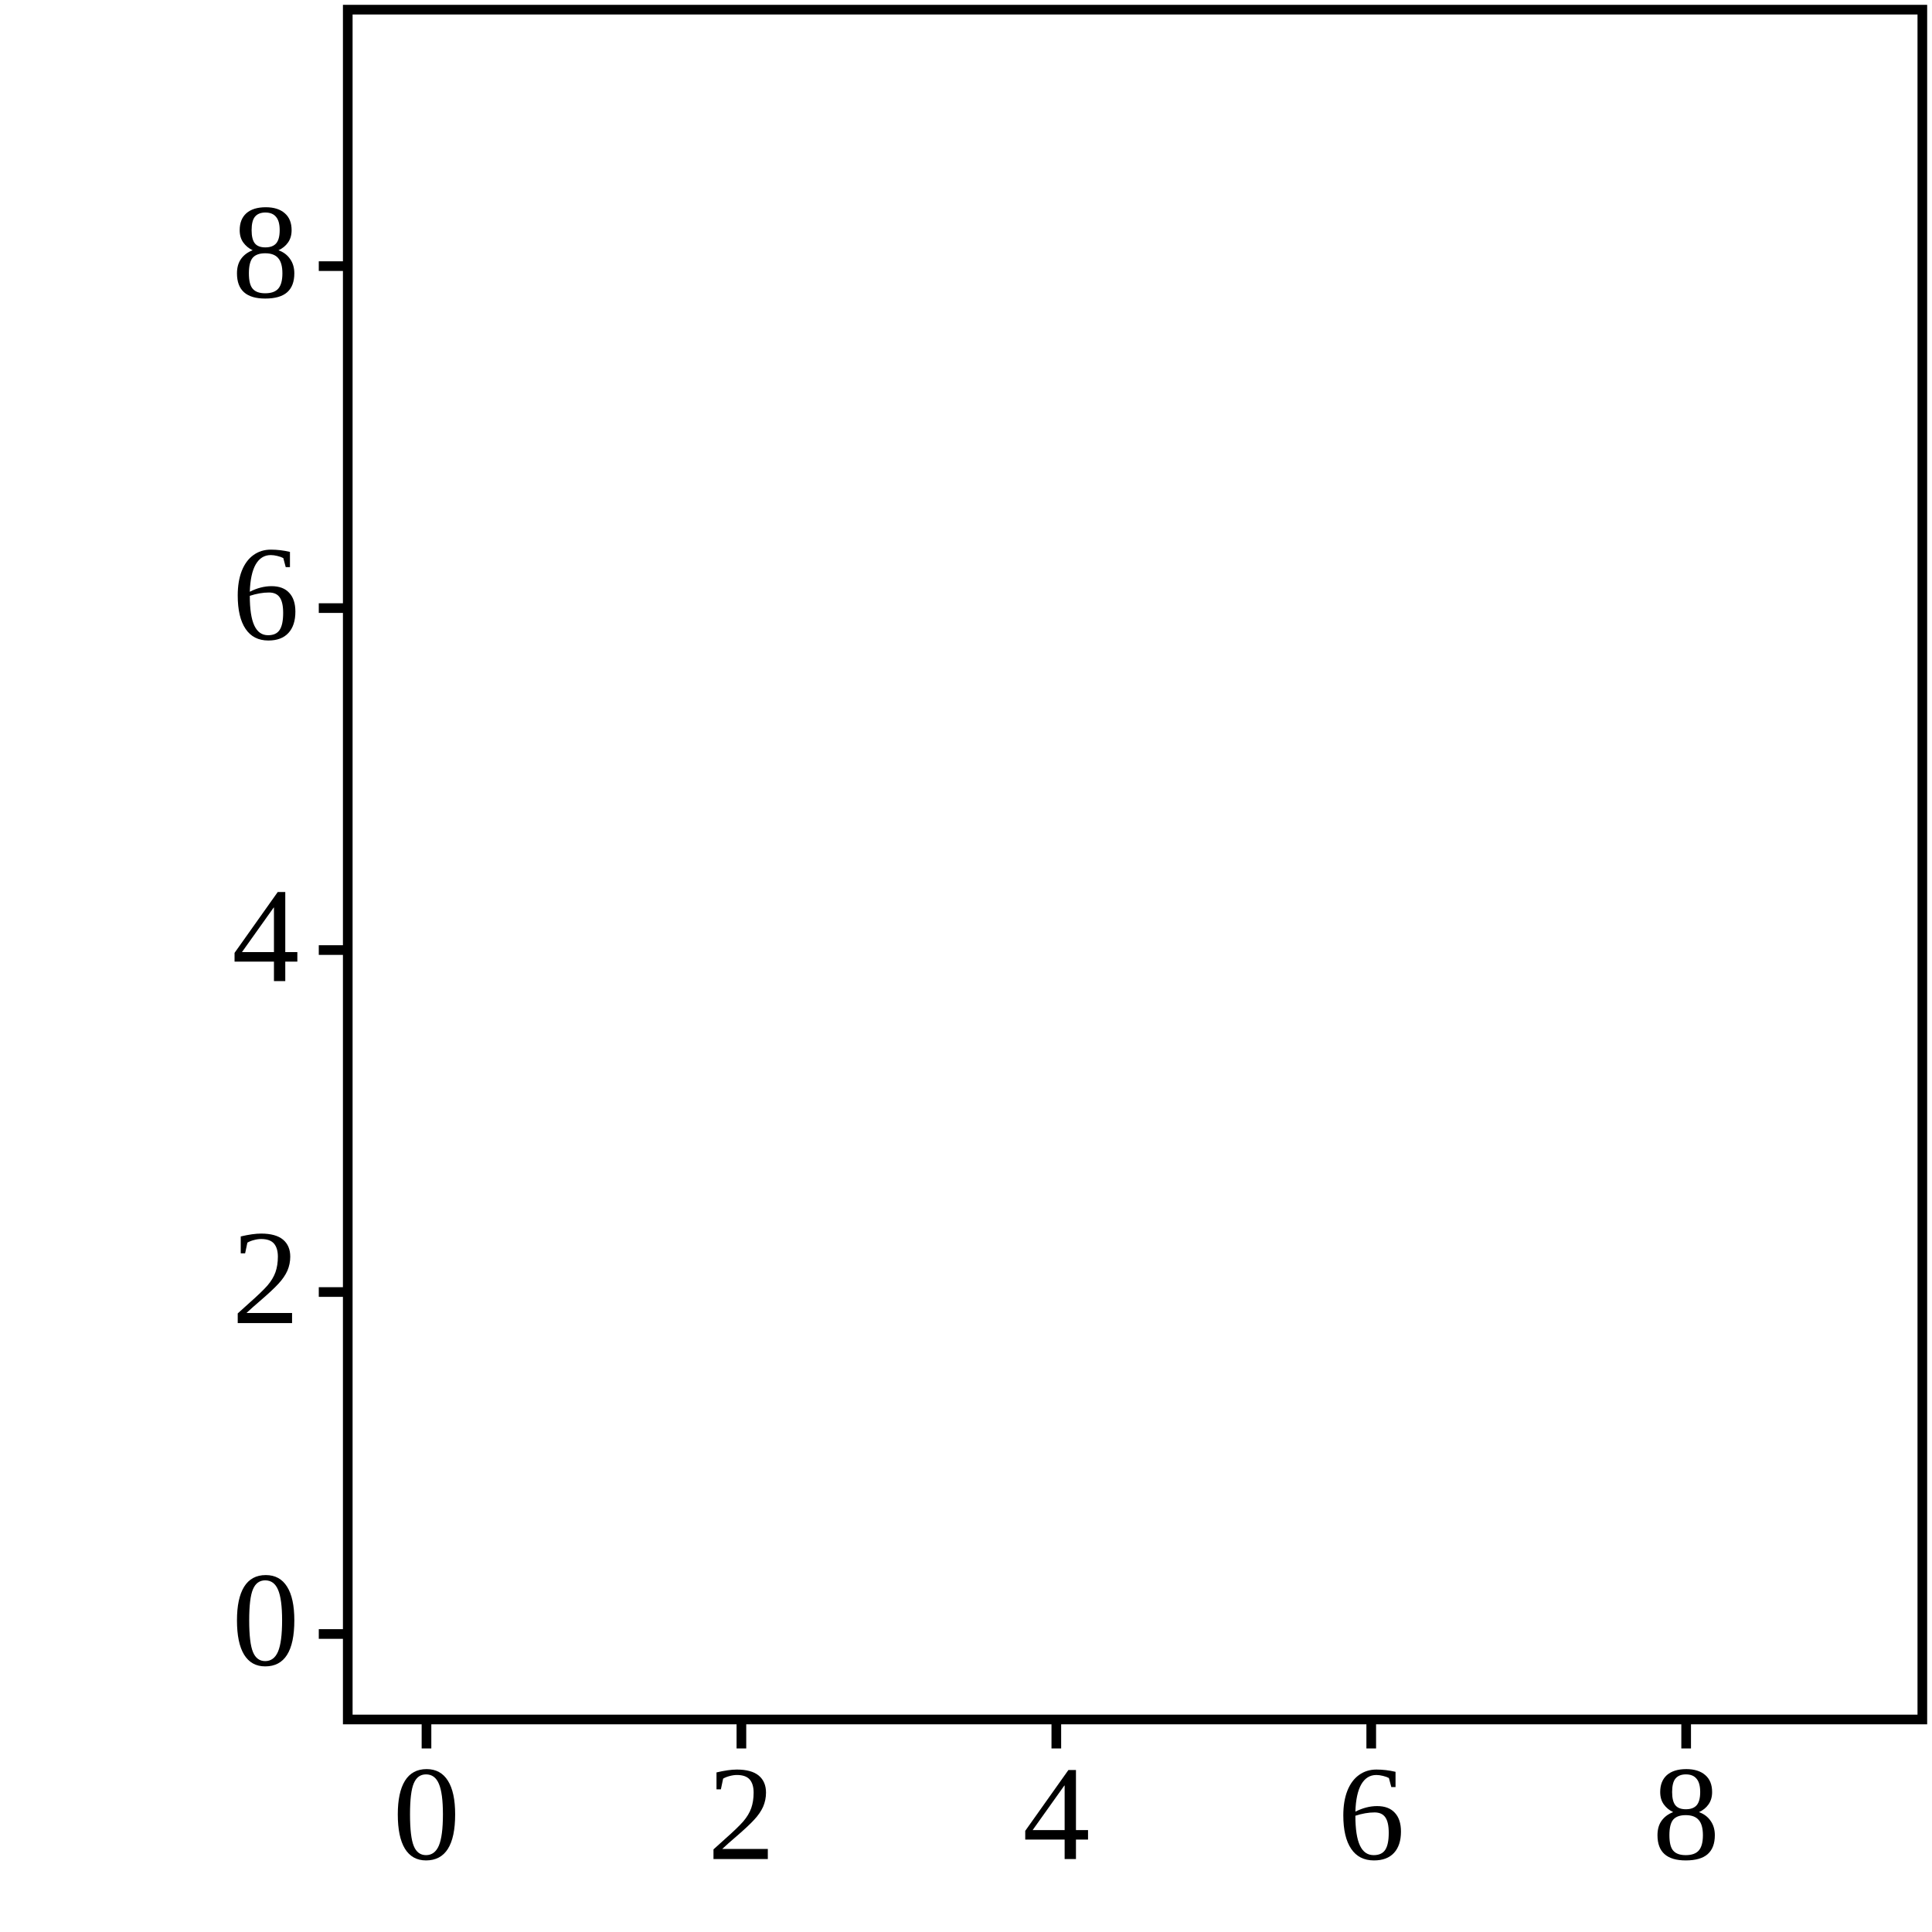
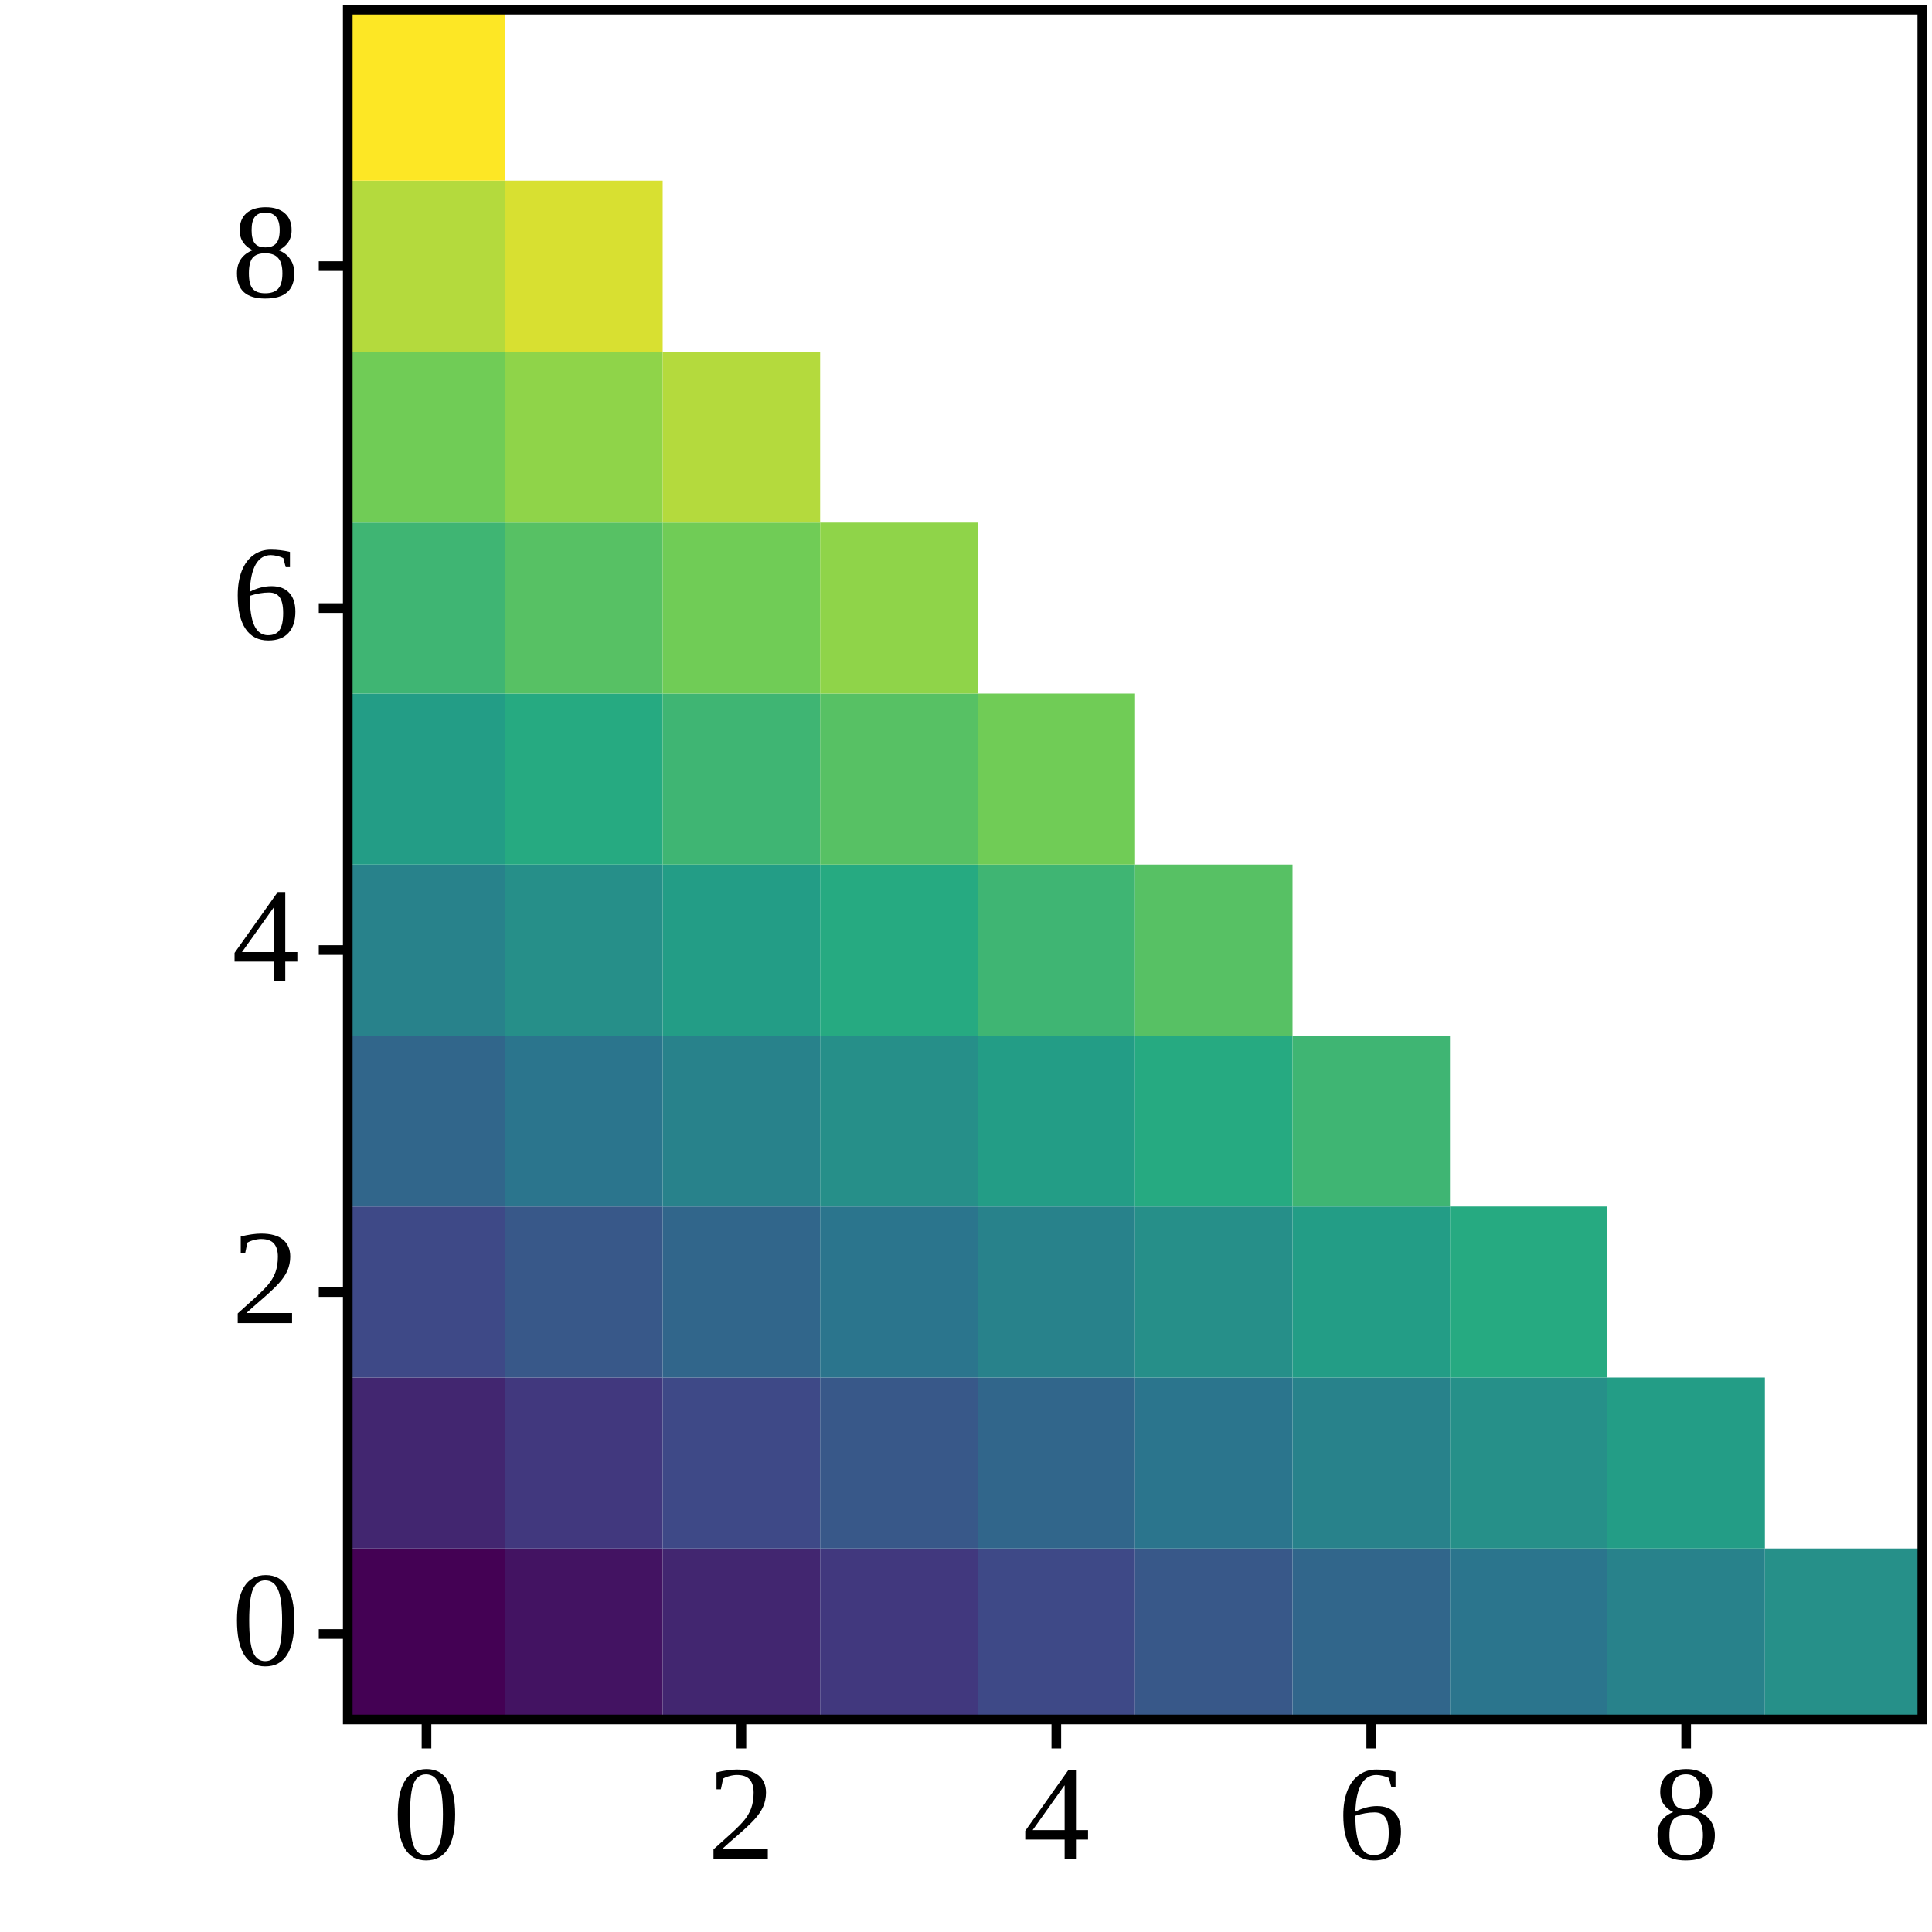
- <svg xmlns="http://www.w3.org/2000/svg" viewBox="0 0 200 200" height="100%" width="100%" id="id0000000084">
-   <g id="id0000000085">
-     <clipPath id="id0000000085clipper">
-       <polygon points="36,1 36,178 199,178 199,1 " id="id0000000089" class="rectangle" />
+ <svg xmlns="http://www.w3.org/2000/svg" viewBox="0 0 200 200" height="100%" width="100%" id="id0000000060">
+   <g id="id0000000061">
+     <clipPath id="id0000000061clipper">
+       <polygon points="36,1 36,178 199,178 199,1 " id="id0000000065" class="rectangle" />
    </clipPath>
-     <g clip-path="url(#id0000000085clipper)" id="id0000000087">
-       <g stroke-width="0" id="id0000000088">
-         <polygon points="nan,nan nan,nan nan,nan nan,nan " fill="rgb( 68, 1, 84 )" stroke-width="0" id="id0000000090" class="rectangle" />
-         <polygon points="nan,nan nan,nan nan,nan nan,nan " fill="rgb( 67, 19, 98 )" stroke-width="0" id="id0000000091" class="rectangle" />
-         <polygon points="nan,nan nan,nan nan,nan nan,nan " fill="rgb( 66, 38, 112 )" stroke-width="0" id="id0000000092" class="rectangle" />
-         <polygon points="nan,nan nan,nan nan,nan nan,nan " fill="rgb( 65, 56, 126 )" stroke-width="0" id="id0000000093" class="rectangle" />
-         <polygon points="nan,nan nan,nan nan,nan nan,nan " fill="rgb( 62, 73, 135 )" stroke-width="0" id="id0000000094" class="rectangle" />
-         <polygon points="nan,nan nan,nan nan,nan nan,nan " fill="rgb( 56, 88, 137 )" stroke-width="0" id="id0000000095" class="rectangle" />
-         <polygon points="nan,nan nan,nan nan,nan nan,nan " fill="rgb( 49, 102, 139 )" stroke-width="0" id="id0000000096" class="rectangle" />
-         <polygon points="nan,nan nan,nan nan,nan nan,nan " fill="rgb( 43, 117, 141 )" stroke-width="0" id="id0000000097" class="rectangle" />
-         <polygon points="nan,nan nan,nan nan,nan nan,nan " fill="rgb( 40, 130, 139 )" stroke-width="0" id="id0000000098" class="rectangle" />
-         <polygon points="nan,nan nan,nan nan,nan nan,nan " fill="rgb( 38, 144, 137 )" stroke-width="0" id="id0000000099" class="rectangle" />
-         <polygon points="nan,nan nan,nan nan,nan nan,nan " fill="rgb( 66, 38, 112 )" stroke-width="0" id="id0000000100" class="rectangle" />
-         <polygon points="nan,nan nan,nan nan,nan nan,nan " fill="rgb( 65, 56, 126 )" stroke-width="0" id="id0000000101" class="rectangle" />
-         <polygon points="nan,nan nan,nan nan,nan nan,nan " fill="rgb( 62, 73, 135 )" stroke-width="0" id="id0000000102" class="rectangle" />
-         <polygon points="nan,nan nan,nan nan,nan nan,nan " fill="rgb( 56, 88, 137 )" stroke-width="0" id="id0000000103" class="rectangle" />
-         <polygon points="nan,nan nan,nan nan,nan nan,nan " fill="rgb( 49, 102, 139 )" stroke-width="0" id="id0000000104" class="rectangle" />
-         <polygon points="nan,nan nan,nan nan,nan nan,nan " fill="rgb( 43, 117, 141 )" stroke-width="0" id="id0000000105" class="rectangle" />
-         <polygon points="nan,nan nan,nan nan,nan nan,nan " fill="rgb( 40, 130, 139 )" stroke-width="0" id="id0000000106" class="rectangle" />
-         <polygon points="nan,nan nan,nan nan,nan nan,nan " fill="rgb( 38, 144, 137 )" stroke-width="0" id="id0000000107" class="rectangle" />
-         <polygon points="nan,nan nan,nan nan,nan nan,nan " fill="rgb( 35, 157, 134 )" stroke-width="0" id="id0000000108" class="rectangle" />
-         <polygon points="nan,nan nan,nan nan,nan nan,nan " fill="rgb( 62, 73, 135 )" stroke-width="0" id="id0000000109" class="rectangle" />
-         <polygon points="nan,nan nan,nan nan,nan nan,nan " fill="rgb( 56, 88, 137 )" stroke-width="0" id="id0000000110" class="rectangle" />
-         <polygon points="nan,nan nan,nan nan,nan nan,nan " fill="rgb( 49, 102, 139 )" stroke-width="0" id="id0000000111" class="rectangle" />
-         <polygon points="nan,nan nan,nan nan,nan nan,nan " fill="rgb( 43, 117, 141 )" stroke-width="0" id="id0000000112" class="rectangle" />
-         <polygon points="nan,nan nan,nan nan,nan nan,nan " fill="rgb( 40, 130, 139 )" stroke-width="0" id="id0000000113" class="rectangle" />
-         <polygon points="nan,nan nan,nan nan,nan nan,nan " fill="rgb( 38, 143, 137 )" stroke-width="0" id="id0000000114" class="rectangle" />
-         <polygon points="nan,nan nan,nan nan,nan nan,nan " fill="rgb( 35, 157, 134 )" stroke-width="0" id="id0000000115" class="rectangle" />
-         <polygon points="nan,nan nan,nan nan,nan nan,nan " fill="rgb( 38, 170, 129 )" stroke-width="0" id="id0000000116" class="rectangle" />
-         <polygon points="nan,nan nan,nan nan,nan nan,nan " fill="rgb( 49, 102, 139 )" stroke-width="0" id="id0000000117" class="rectangle" />
-         <polygon points="nan,nan nan,nan nan,nan nan,nan " fill="rgb( 43, 117, 141 )" stroke-width="0" id="id0000000118" class="rectangle" />
-         <polygon points="nan,nan nan,nan nan,nan nan,nan " fill="rgb( 40, 130, 139 )" stroke-width="0" id="id0000000119" class="rectangle" />
-         <polygon points="nan,nan nan,nan nan,nan nan,nan " fill="rgb( 38, 143, 137 )" stroke-width="0" id="id0000000120" class="rectangle" />
-         <polygon points="nan,nan nan,nan nan,nan nan,nan " fill="rgb( 35, 157, 134 )" stroke-width="0" id="id0000000121" class="rectangle" />
-         <polygon points="nan,nan nan,nan nan,nan nan,nan " fill="rgb( 38, 170, 129 )" stroke-width="0" id="id0000000122" class="rectangle" />
-         <polygon points="nan,nan nan,nan nan,nan nan,nan " fill="rgb( 63, 181, 115 )" stroke-width="0" id="id0000000123" class="rectangle" />
-         <polygon points="nan,nan nan,nan nan,nan nan,nan " fill="rgb( 40, 130, 139 )" stroke-width="0" id="id0000000124" class="rectangle" />
-         <polygon points="nan,nan nan,nan nan,nan nan,nan " fill="rgb( 38, 143, 137 )" stroke-width="0" id="id0000000125" class="rectangle" />
-         <polygon points="nan,nan nan,nan nan,nan nan,nan " fill="rgb( 35, 157, 134 )" stroke-width="0" id="id0000000126" class="rectangle" />
-         <polygon points="nan,nan nan,nan nan,nan nan,nan " fill="rgb( 38, 170, 129 )" stroke-width="0" id="id0000000127" class="rectangle" />
-         <polygon points="nan,nan nan,nan nan,nan nan,nan " fill="rgb( 63, 181, 115 )" stroke-width="0" id="id0000000128" class="rectangle" />
-         <polygon points="nan,nan nan,nan nan,nan nan,nan " fill="rgb( 87, 193, 100 )" stroke-width="0" id="id0000000129" class="rectangle" />
-         <polygon points="nan,nan nan,nan nan,nan nan,nan " fill="rgb( 35, 157, 134 )" stroke-width="0" id="id0000000130" class="rectangle" />
-         <polygon points="nan,nan nan,nan nan,nan nan,nan " fill="rgb( 38, 170, 129 )" stroke-width="0" id="id0000000131" class="rectangle" />
-         <polygon points="nan,nan nan,nan nan,nan nan,nan " fill="rgb( 63, 181, 115 )" stroke-width="0" id="id0000000132" class="rectangle" />
-         <polygon points="nan,nan nan,nan nan,nan nan,nan " fill="rgb( 87, 193, 100 )" stroke-width="0" id="id0000000133" class="rectangle" />
-         <polygon points="nan,nan nan,nan nan,nan nan,nan " fill="rgb( 112, 204, 86 )" stroke-width="0" id="id0000000134" class="rectangle" />
-         <polygon points="nan,nan nan,nan nan,nan nan,nan " fill="rgb( 63, 181, 115 )" stroke-width="0" id="id0000000135" class="rectangle" />
-         <polygon points="nan,nan nan,nan nan,nan nan,nan " fill="rgb( 87, 193, 100 )" stroke-width="0" id="id0000000136" class="rectangle" />
-         <polygon points="nan,nan nan,nan nan,nan nan,nan " fill="rgb( 112, 204, 86 )" stroke-width="0" id="id0000000137" class="rectangle" />
-         <polygon points="nan,nan nan,nan nan,nan nan,nan " fill="rgb( 143, 212, 73 )" stroke-width="0" id="id0000000138" class="rectangle" />
-         <polygon points="nan,nan nan,nan nan,nan nan,nan " fill="rgb( 112, 204, 86 )" stroke-width="0" id="id0000000139" class="rectangle" />
-         <polygon points="nan,nan nan,nan nan,nan nan,nan " fill="rgb( 143, 212, 73 )" stroke-width="0" id="id0000000140" class="rectangle" />
-         <polygon points="nan,nan nan,nan nan,nan nan,nan " fill="rgb( 180, 218, 61 )" stroke-width="0" id="id0000000141" class="rectangle" />
-         <polygon points="nan,nan nan,nan nan,nan nan,nan " fill="rgb( 180, 218, 61 )" stroke-width="0" id="id0000000142" class="rectangle" />
-         <polygon points="nan,nan nan,nan nan,nan nan,nan " fill="rgb( 216, 224, 49 )" stroke-width="0" id="id0000000143" class="rectangle" />
-         <polygon points="nan,nan nan,nan nan,nan nan,nan " fill="rgb( 253, 231, 37 )" stroke-width="0" id="id0000000144" class="rectangle" />
+     <g clip-path="url(#id0000000061clipper)" id="id0000000063">
+       <g stroke-width="0" id="id0000000064">
+         <polygon points="36,178 36,160.3 52.3,160.3 52.3,178 " fill="rgb( 68, 1, 84 )" stroke-width="0" id="id0000000066" class="rectangle" />
+         <polygon points="52.3,178 52.3,160.3 68.6,160.3 68.6,178 " fill="rgb( 67, 19, 98 )" stroke-width="0" id="id0000000067" class="rectangle" />
+         <polygon points="68.6,178 68.6,160.3 84.9,160.3 84.9,178 " fill="rgb( 66, 38, 112 )" stroke-width="0" id="id0000000068" class="rectangle" />
+         <polygon points="84.9,178 84.9,160.3 101.2,160.3 101.2,178 " fill="rgb( 65, 56, 126 )" stroke-width="0" id="id0000000069" class="rectangle" />
+         <polygon points="101.2,178 101.2,160.3 117.5,160.3 117.5,178 " fill="rgb( 62, 73, 135 )" stroke-width="0" id="id0000000070" class="rectangle" />
+         <polygon points="117.5,178 117.5,160.3 133.8,160.3 133.8,178 " fill="rgb( 56, 88, 137 )" stroke-width="0" id="id0000000071" class="rectangle" />
+         <polygon points="133.8,178 133.8,160.3 150.1,160.3 150.1,178 " fill="rgb( 49, 102, 139 )" stroke-width="0" id="id0000000072" class="rectangle" />
+         <polygon points="150.1,178 150.1,160.3 166.4,160.3 166.4,178 " fill="rgb( 43, 117, 141 )" stroke-width="0" id="id0000000073" class="rectangle" />
+         <polygon points="166.4,178 166.4,160.3 182.7,160.3 182.7,178 " fill="rgb( 40, 130, 139 )" stroke-width="0" id="id0000000074" class="rectangle" />
+         <polygon points="182.7,178 182.7,160.3 199,160.3 199,178 " fill="rgb( 38, 144, 137 )" stroke-width="0" id="id0000000075" class="rectangle" />
+         <polygon points="36,160.3 36,142.6 52.3,142.6 52.3,160.3 " fill="rgb( 66, 38, 112 )" stroke-width="0" id="id0000000076" class="rectangle" />
+         <polygon points="52.3,160.3 52.3,142.6 68.6,142.6 68.6,160.3 " fill="rgb( 65, 56, 126 )" stroke-width="0" id="id0000000077" class="rectangle" />
+         <polygon points="68.6,160.3 68.6,142.6 84.9,142.6 84.9,160.3 " fill="rgb( 62, 73, 135 )" stroke-width="0" id="id0000000078" class="rectangle" />
+         <polygon points="84.9,160.3 84.9,142.6 101.2,142.6 101.2,160.3 " fill="rgb( 56, 88, 137 )" stroke-width="0" id="id0000000079" class="rectangle" />
+         <polygon points="101.2,160.3 101.2,142.6 117.5,142.6 117.5,160.3 " fill="rgb( 49, 102, 139 )" stroke-width="0" id="id0000000080" class="rectangle" />
+         <polygon points="117.5,160.3 117.5,142.6 133.8,142.6 133.8,160.3 " fill="rgb( 43, 117, 141 )" stroke-width="0" id="id0000000081" class="rectangle" />
+         <polygon points="133.8,160.3 133.8,142.6 150.1,142.6 150.1,160.3 " fill="rgb( 40, 130, 139 )" stroke-width="0" id="id0000000082" class="rectangle" />
+         <polygon points="150.1,160.3 150.1,142.6 166.4,142.6 166.4,160.3 " fill="rgb( 38, 144, 137 )" stroke-width="0" id="id0000000083" class="rectangle" />
+         <polygon points="166.4,160.3 166.4,142.6 182.7,142.6 182.7,160.3 " fill="rgb( 35, 157, 134 )" stroke-width="0" id="id0000000084" class="rectangle" />
+         <polygon points="36,142.6 36,124.9 52.3,124.9 52.3,142.6 " fill="rgb( 62, 73, 135 )" stroke-width="0" id="id0000000085" class="rectangle" />
+         <polygon points="52.3,142.6 52.3,124.9 68.6,124.9 68.6,142.6 " fill="rgb( 56, 88, 137 )" stroke-width="0" id="id0000000086" class="rectangle" />
+         <polygon points="68.6,142.6 68.6,124.9 84.9,124.9 84.9,142.6 " fill="rgb( 49, 102, 139 )" stroke-width="0" id="id0000000087" class="rectangle" />
+         <polygon points="84.9,142.6 84.9,124.9 101.2,124.9 101.2,142.6 " fill="rgb( 43, 117, 141 )" stroke-width="0" id="id0000000088" class="rectangle" />
+         <polygon points="101.2,142.6 101.2,124.9 117.5,124.9 117.5,142.6 " fill="rgb( 40, 130, 139 )" stroke-width="0" id="id0000000089" class="rectangle" />
+         <polygon points="117.5,142.6 117.5,124.9 133.8,124.9 133.8,142.6 " fill="rgb( 38, 143, 137 )" stroke-width="0" id="id0000000090" class="rectangle" />
+         <polygon points="133.8,142.6 133.8,124.9 150.1,124.9 150.1,142.6 " fill="rgb( 35, 157, 134 )" stroke-width="0" id="id0000000091" class="rectangle" />
+         <polygon points="150.1,142.6 150.1,124.9 166.4,124.9 166.4,142.6 " fill="rgb( 38, 170, 129 )" stroke-width="0" id="id0000000092" class="rectangle" />
+         <polygon points="36,124.9 36,107.2 52.3,107.2 52.3,124.9 " fill="rgb( 49, 102, 139 )" stroke-width="0" id="id0000000093" class="rectangle" />
+         <polygon points="52.3,124.9 52.3,107.2 68.6,107.2 68.6,124.9 " fill="rgb( 43, 117, 141 )" stroke-width="0" id="id0000000094" class="rectangle" />
+         <polygon points="68.6,124.9 68.6,107.2 84.9,107.2 84.9,124.9 " fill="rgb( 40, 130, 139 )" stroke-width="0" id="id0000000095" class="rectangle" />
+         <polygon points="84.9,124.9 84.9,107.2 101.2,107.2 101.2,124.9 " fill="rgb( 38, 143, 137 )" stroke-width="0" id="id0000000096" class="rectangle" />
+         <polygon points="101.2,124.9 101.2,107.2 117.5,107.2 117.5,124.9 " fill="rgb( 35, 157, 134 )" stroke-width="0" id="id0000000097" class="rectangle" />
+         <polygon points="117.5,124.9 117.5,107.2 133.8,107.2 133.8,124.9 " fill="rgb( 38, 170, 129 )" stroke-width="0" id="id0000000098" class="rectangle" />
+         <polygon points="133.8,124.9 133.8,107.2 150.1,107.2 150.1,124.9 " fill="rgb( 63, 181, 115 )" stroke-width="0" id="id0000000099" class="rectangle" />
+         <polygon points="36,107.2 36,89.5 52.3,89.5 52.3,107.2 " fill="rgb( 40, 130, 139 )" stroke-width="0" id="id0000000100" class="rectangle" />
+         <polygon points="52.3,107.2 52.3,89.5 68.6,89.5 68.6,107.2 " fill="rgb( 38, 143, 137 )" stroke-width="0" id="id0000000101" class="rectangle" />
+         <polygon points="68.6,107.2 68.6,89.5 84.9,89.5 84.9,107.2 " fill="rgb( 35, 157, 134 )" stroke-width="0" id="id0000000102" class="rectangle" />
+         <polygon points="84.9,107.2 84.9,89.5 101.2,89.5 101.2,107.2 " fill="rgb( 38, 170, 129 )" stroke-width="0" id="id0000000103" class="rectangle" />
+         <polygon points="101.2,107.2 101.2,89.5 117.5,89.5 117.5,107.2 " fill="rgb( 63, 181, 115 )" stroke-width="0" id="id0000000104" class="rectangle" />
+         <polygon points="117.5,107.2 117.5,89.5 133.8,89.5 133.8,107.2 " fill="rgb( 87, 193, 100 )" stroke-width="0" id="id0000000105" class="rectangle" />
+         <polygon points="36,89.5 36,71.8 52.3,71.8 52.3,89.5 " fill="rgb( 35, 157, 134 )" stroke-width="0" id="id0000000106" class="rectangle" />
+         <polygon points="52.3,89.5 52.3,71.8 68.6,71.8 68.6,89.5 " fill="rgb( 38, 170, 129 )" stroke-width="0" id="id0000000107" class="rectangle" />
+         <polygon points="68.6,89.5 68.6,71.8 84.9,71.8 84.9,89.5 " fill="rgb( 63, 181, 115 )" stroke-width="0" id="id0000000108" class="rectangle" />
+         <polygon points="84.9,89.5 84.9,71.8 101.2,71.8 101.2,89.5 " fill="rgb( 87, 193, 100 )" stroke-width="0" id="id0000000109" class="rectangle" />
+         <polygon points="101.2,89.5 101.2,71.8 117.5,71.8 117.5,89.5 " fill="rgb( 112, 204, 86 )" stroke-width="0" id="id0000000110" class="rectangle" />
+         <polygon points="36,71.8 36,54.1 52.3,54.1 52.3,71.8 " fill="rgb( 63, 181, 115 )" stroke-width="0" id="id0000000111" class="rectangle" />
+         <polygon points="52.3,71.8 52.3,54.1 68.6,54.1 68.6,71.8 " fill="rgb( 87, 193, 100 )" stroke-width="0" id="id0000000112" class="rectangle" />
+         <polygon points="68.6,71.8 68.6,54.1 84.9,54.1 84.9,71.8 " fill="rgb( 112, 204, 86 )" stroke-width="0" id="id0000000113" class="rectangle" />
+         <polygon points="84.9,71.8 84.9,54.1 101.2,54.1 101.2,71.8 " fill="rgb( 143, 212, 73 )" stroke-width="0" id="id0000000114" class="rectangle" />
+         <polygon points="36,54.1 36,36.4 52.3,36.4 52.3,54.1 " fill="rgb( 112, 204, 86 )" stroke-width="0" id="id0000000115" class="rectangle" />
+         <polygon points="52.3,54.1 52.3,36.4 68.6,36.4 68.6,54.1 " fill="rgb( 143, 212, 73 )" stroke-width="0" id="id0000000116" class="rectangle" />
+         <polygon points="68.6,54.1 68.6,36.4 84.9,36.4 84.9,54.1 " fill="rgb( 180, 218, 61 )" stroke-width="0" id="id0000000117" class="rectangle" />
+         <polygon points="36,36.4 36,18.7 52.3,18.7 52.3,36.4 " fill="rgb( 180, 218, 61 )" stroke-width="0" id="id0000000118" class="rectangle" />
+         <polygon points="52.3,36.4 52.3,18.7 68.6,18.7 68.6,36.4 " fill="rgb( 216, 224, 49 )" stroke-width="0" id="id0000000119" class="rectangle" />
+         <polygon points="36,18.7 36,1 52.3,1 52.3,18.7 " fill="rgb( 253, 231, 37 )" stroke-width="0" id="id0000000120" class="rectangle" />
      </g>
    </g>
-     <polygon points="36,1 36,178 199,178 199,1 " stroke="black" stroke-width="1" fill="none" id="id0000000145" pointer-events="none" class="rectangle" />
-     <polyline points="44.15,178 44.15,181 " fill="none" stroke-width="1" stroke="black" id="id0000000146" class="line" />
-     <text id="id0000000147" transform="matrix(1 0 0 1 36 1)" x="8.15" y="182" dominant-baseline="hanging" text-anchor="middle" font-size="14px">
+     <polygon points="36,1 36,178 199,178 199,1 " stroke="black" stroke-width="1" fill="none" id="id0000000121" pointer-events="none" class="rectangle" />
+     <polyline points="44.15,178 44.15,181 " fill="none" stroke-width="1" stroke="black" id="id0000000122" class="line" />
+     <text id="id0000000123" transform="matrix(1 0 0 1 36 1)" x="8.15" y="182" dominant-baseline="hanging" text-anchor="middle" font-size="14px">
0
</text>
-     <polyline points="76.75,178 76.75,181 " fill="none" stroke-width="1" stroke="black" id="id0000000148" class="line" />
-     <text id="id0000000149" transform="matrix(1 0 0 1 36 1)" x="40.75" y="182" dominant-baseline="hanging" text-anchor="middle" font-size="14px">
+     <polyline points="76.75,178 76.75,181 " fill="none" stroke-width="1" stroke="black" id="id0000000124" class="line" />
+     <text id="id0000000125" transform="matrix(1 0 0 1 36 1)" x="40.75" y="182" dominant-baseline="hanging" text-anchor="middle" font-size="14px">
2
</text>
-     <polyline points="109.35,178 109.35,181 " fill="none" stroke-width="1" stroke="black" id="id0000000150" class="line" />
-     <text id="id0000000151" transform="matrix(1 0 0 1 36 1)" x="73.35" y="182" dominant-baseline="hanging" text-anchor="middle" font-size="14px">
+     <polyline points="109.35,178 109.35,181 " fill="none" stroke-width="1" stroke="black" id="id0000000126" class="line" />
+     <text id="id0000000127" transform="matrix(1 0 0 1 36 1)" x="73.35" y="182" dominant-baseline="hanging" text-anchor="middle" font-size="14px">
4
</text>
-     <polyline points="141.95,178 141.95,181 " fill="none" stroke-width="1" stroke="black" id="id0000000152" class="line" />
-     <text id="id0000000153" transform="matrix(1 0 0 1 36 1)" x="105.95" y="182" dominant-baseline="hanging" text-anchor="middle" font-size="14px">
+     <polyline points="141.95,178 141.95,181 " fill="none" stroke-width="1" stroke="black" id="id0000000128" class="line" />
+     <text id="id0000000129" transform="matrix(1 0 0 1 36 1)" x="105.95" y="182" dominant-baseline="hanging" text-anchor="middle" font-size="14px">
6
</text>
-     <polyline points="174.55,178 174.55,181 " fill="none" stroke-width="1" stroke="black" id="id0000000154" class="line" />
-     <text id="id0000000155" transform="matrix(1 0 0 1 36 1)" x="138.55" y="182" dominant-baseline="hanging" text-anchor="middle" font-size="14px">
+     <polyline points="174.55,178 174.55,181 " fill="none" stroke-width="1" stroke="black" id="id0000000130" class="line" />
+     <text id="id0000000131" transform="matrix(1 0 0 1 36 1)" x="138.55" y="182" dominant-baseline="hanging" text-anchor="middle" font-size="14px">
8
</text>
-     <polyline points="33,169.15 36,169.15 " fill="none" stroke-width="1" stroke="black" id="id0000000156" class="line" />
-     <text id="id0000000157" transform="matrix(1 0 0 1 36 1)" x="-5" y="168.15" dominant-baseline="middle" text-anchor="end" font-size="14px">
+     <polyline points="33,169.15 36,169.15 " fill="none" stroke-width="1" stroke="black" id="id0000000132" class="line" />
+     <text id="id0000000133" transform="matrix(1 0 0 1 36 1)" x="-5" y="168.15" dominant-baseline="middle" text-anchor="end" font-size="14px">
0
</text>
-     <polyline points="33,133.75 36,133.75 " fill="none" stroke-width="1" stroke="black" id="id0000000158" class="line" />
-     <text id="id0000000159" transform="matrix(1 0 0 1 36 1)" x="-5" y="132.75" dominant-baseline="middle" text-anchor="end" font-size="14px">
+     <polyline points="33,133.75 36,133.75 " fill="none" stroke-width="1" stroke="black" id="id0000000134" class="line" />
+     <text id="id0000000135" transform="matrix(1 0 0 1 36 1)" x="-5" y="132.75" dominant-baseline="middle" text-anchor="end" font-size="14px">
2
</text>
-     <polyline points="33,98.35 36,98.35 " fill="none" stroke-width="1" stroke="black" id="id0000000160" class="line" />
-     <text id="id0000000161" transform="matrix(1 0 0 1 36 1)" x="-5" y="97.35" dominant-baseline="middle" text-anchor="end" font-size="14px">
+     <polyline points="33,98.35 36,98.35 " fill="none" stroke-width="1" stroke="black" id="id0000000136" class="line" />
+     <text id="id0000000137" transform="matrix(1 0 0 1 36 1)" x="-5" y="97.35" dominant-baseline="middle" text-anchor="end" font-size="14px">
4
</text>
-     <polyline points="33,62.95 36,62.95 " fill="none" stroke-width="1" stroke="black" id="id0000000162" class="line" />
-     <text id="id0000000163" transform="matrix(1 0 0 1 36 1)" x="-5" y="61.95" dominant-baseline="middle" text-anchor="end" font-size="14px">
+     <polyline points="33,62.95 36,62.95 " fill="none" stroke-width="1" stroke="black" id="id0000000138" class="line" />
+     <text id="id0000000139" transform="matrix(1 0 0 1 36 1)" x="-5" y="61.95" dominant-baseline="middle" text-anchor="end" font-size="14px">
6
</text>
-     <polyline points="33,27.55 36,27.55 " fill="none" stroke-width="1" stroke="black" id="id0000000164" class="line" />
-     <text id="id0000000165" transform="matrix(1 0 0 1 36 1)" x="-5" y="26.55" dominant-baseline="middle" text-anchor="end" font-size="14px">
+     <polyline points="33,27.55 36,27.55 " fill="none" stroke-width="1" stroke="black" id="id0000000140" class="line" />
+     <text id="id0000000141" transform="matrix(1 0 0 1 36 1)" x="-5" y="26.55" dominant-baseline="middle" text-anchor="end" font-size="14px">
8
</text>
  </g>
</svg>
